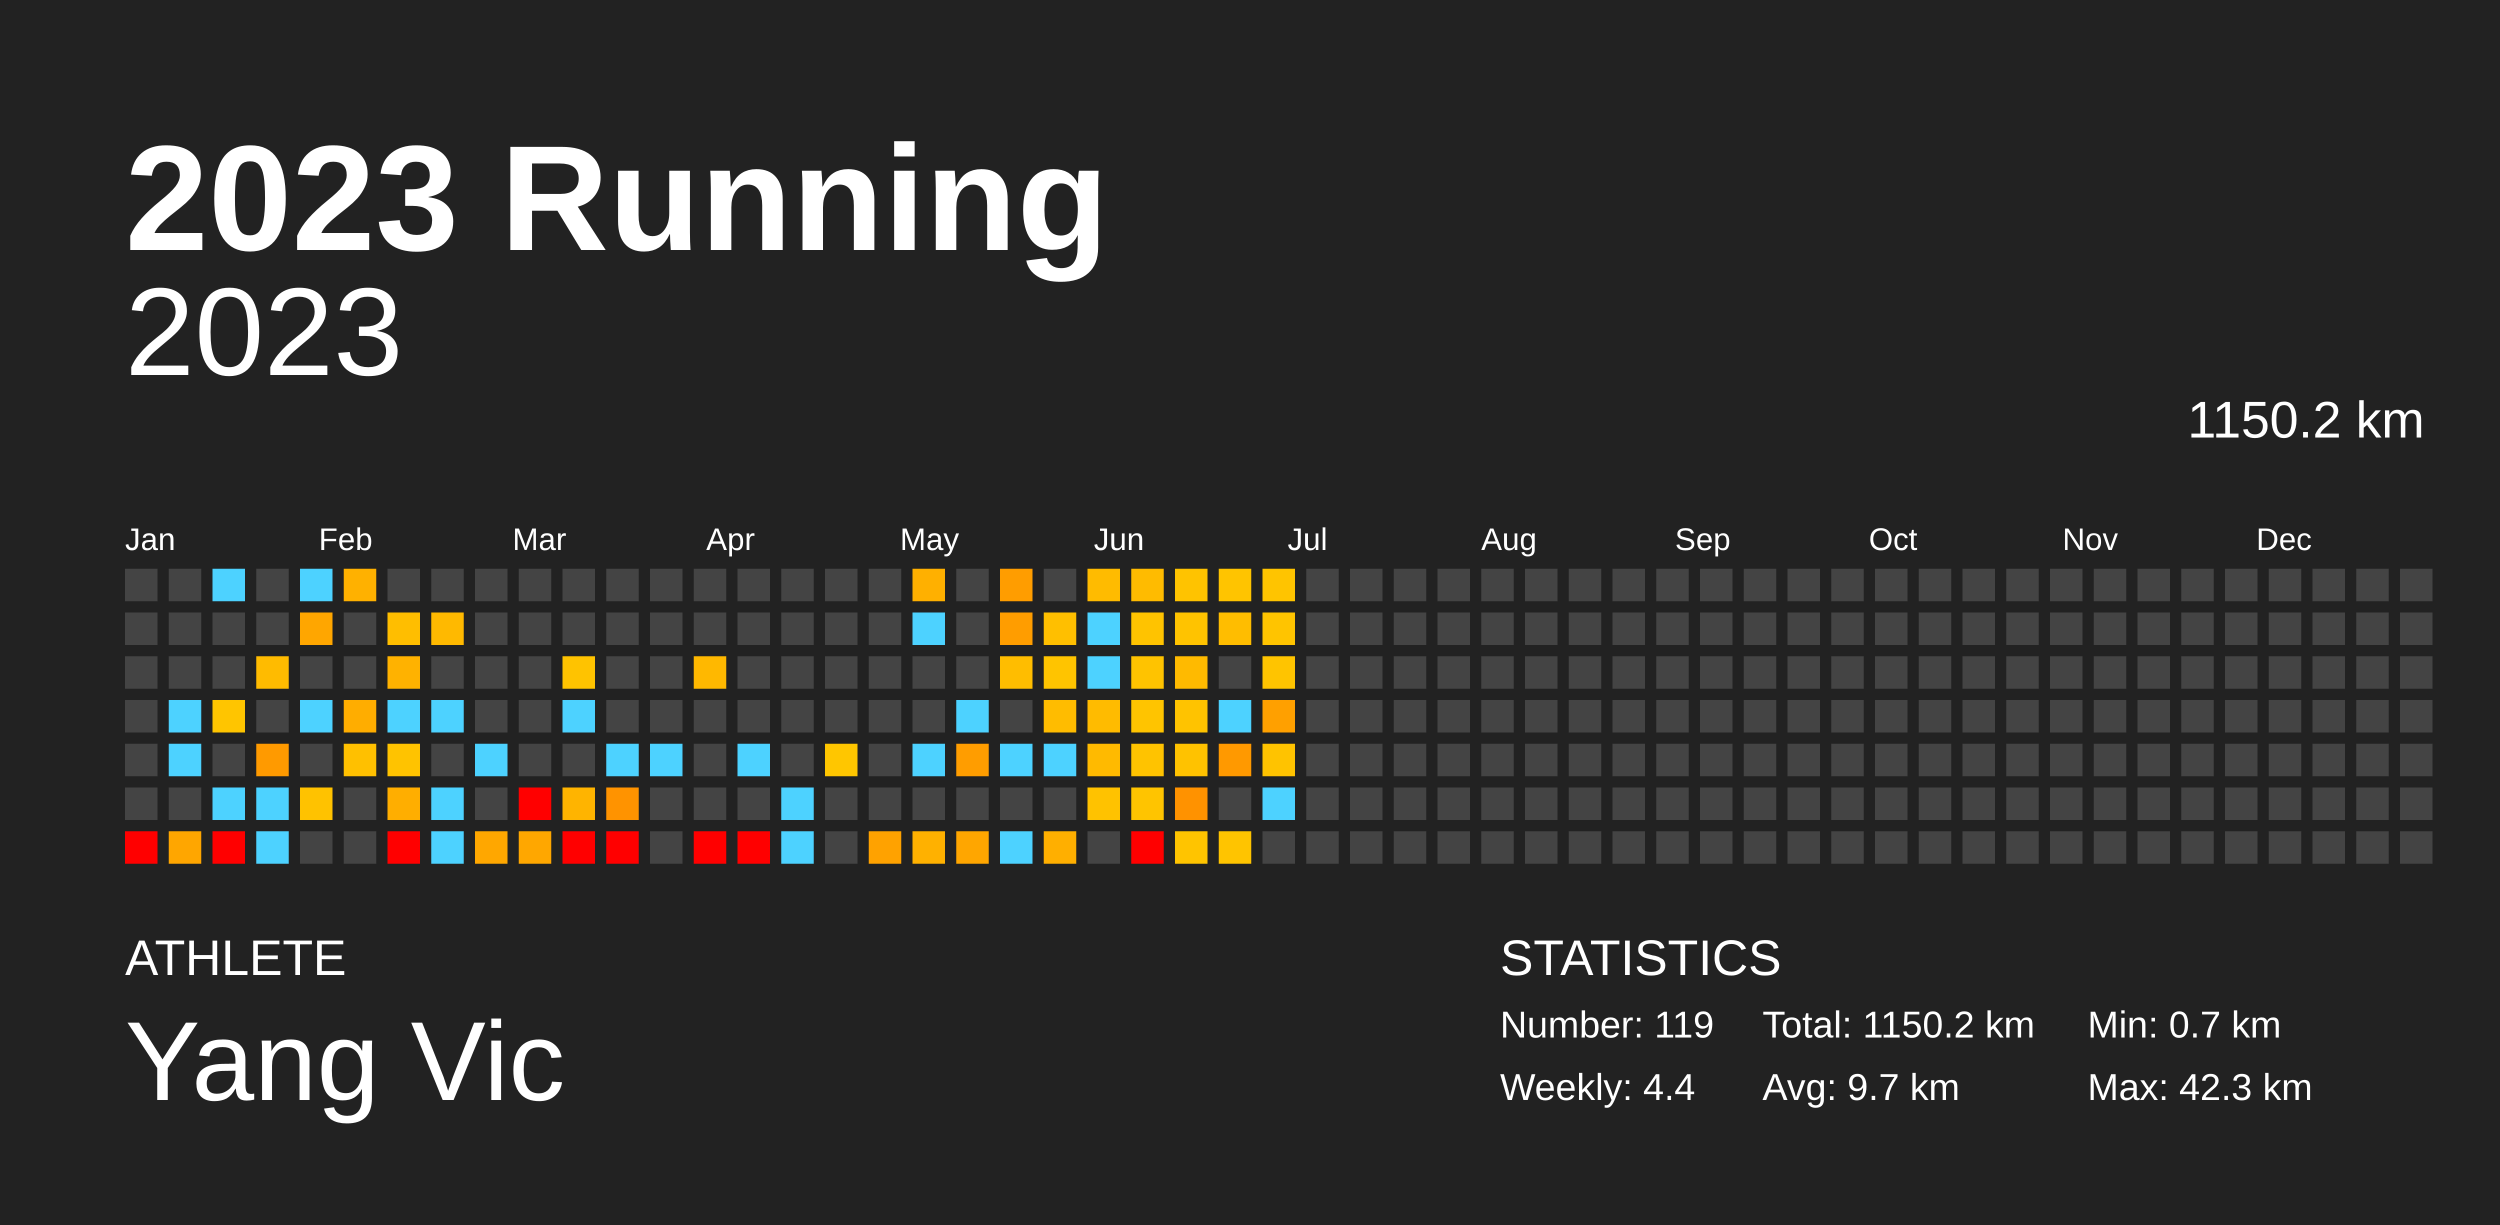
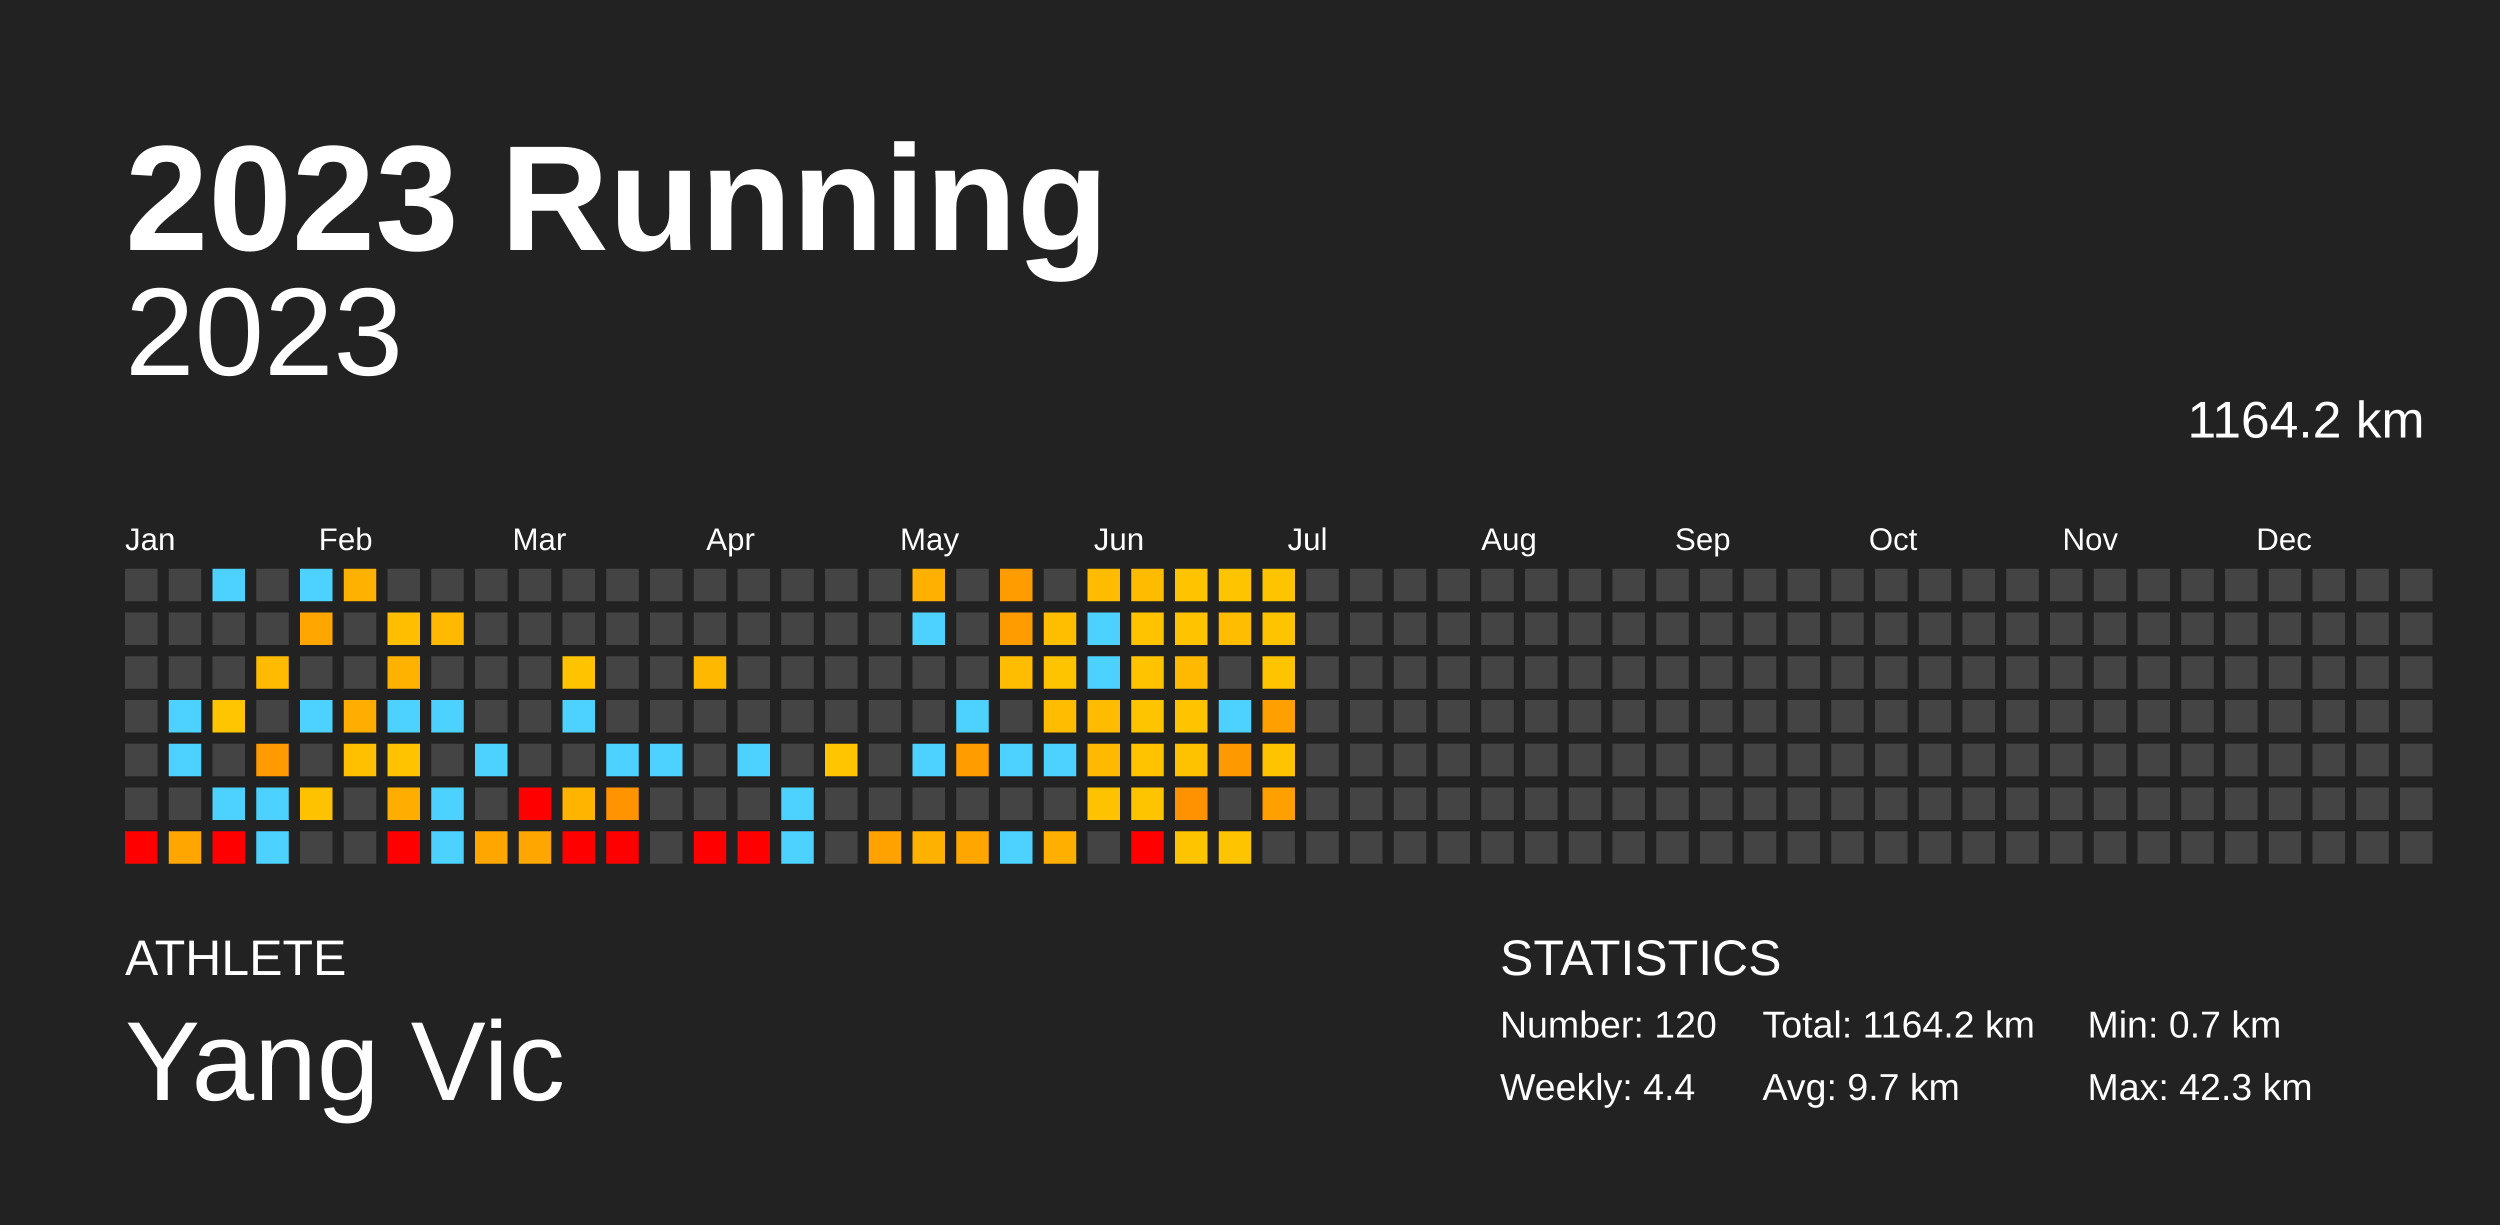
<svg xmlns="http://www.w3.org/2000/svg" baseProfile="full" height="98mm" version="1.1" viewBox="0,0,200,98" width="200mm">
  <defs />
  <rect fill="#222222" height="98" width="200" x="0" y="0" />
  <text fill="#FFFFFF" style="font-size:12px; font-family:Arial; font-weight:bold;" x="10" y="20">2023 Running</text>
  <text fill="#FFFFFF" style="font-size:4px; font-family:Arial" x="10" y="78">ATHLETE</text>
  <text fill="#FFFFFF" style="font-size:9px; font-family:Arial" x="10" y="88">Yang Vic</text>
  <text fill="#FFFFFF" style="font-size:4px; font-family:Arial" x="120" y="78">STATISTICS</text>
-   <text fill="#FFFFFF" style="font-size:3px; font-family:Arial" x="120" y="83">Number: 119</text>
+   <text fill="#FFFFFF" style="font-size:3px; font-family:Arial" x="120" y="83">Number: 120</text>
  <text fill="#FFFFFF" style="font-size:3px; font-family:Arial" x="120" y="88">Weekly: 4.4</text>
-   <text fill="#FFFFFF" style="font-size:3px; font-family:Arial" x="141" y="83">Total: 1150.2 km</text>
+   <text fill="#FFFFFF" style="font-size:3px; font-family:Arial" x="141" y="83">Total: 1164.2 km</text>
  <text fill="#FFFFFF" style="font-size:3px; font-family:Arial" x="141" y="88">Avg: 9.7 km</text>
  <text fill="#FFFFFF" style="font-size:3px; font-family:Arial" x="167" y="83">Min: 0.7 km</text>
  <text fill="#FFFFFF" style="font-size:3px; font-family:Arial" x="167" y="88">Max: 42.3 km</text>
  <text alignment-baseline="hanging" fill="#FFFFFF" style="font-size:10.0px; font-family:Arial;" x="10" y="30">2023</text>
-   <text alignment-baseline="hanging" fill="#FFFFFF" style="font-size:4.125px; font-family:Arial;" x="175" y="35">1150.2 km</text>
+   <text alignment-baseline="hanging" fill="#FFFFFF" style="font-size:4.125px; font-family:Arial;" x="175" y="35">1164.2 km</text>
  <text fill="#FFFFFF" style="font-size:2.5px; font-family:Arial" x="10.0" y="44">Jan</text>
  <text fill="#FFFFFF" style="font-size:2.5px; font-family:Arial" x="25.5" y="44">Feb</text>
  <text fill="#FFFFFF" style="font-size:2.5px; font-family:Arial" x="41.0" y="44">Mar</text>
  <text fill="#FFFFFF" style="font-size:2.5px; font-family:Arial" x="56.5" y="44">Apr</text>
  <text fill="#FFFFFF" style="font-size:2.5px; font-family:Arial" x="72.0" y="44">May</text>
  <text fill="#FFFFFF" style="font-size:2.5px; font-family:Arial" x="87.5" y="44">Jun</text>
  <text fill="#FFFFFF" style="font-size:2.5px; font-family:Arial" x="103.0" y="44">Jul</text>
  <text fill="#FFFFFF" style="font-size:2.5px; font-family:Arial" x="118.5" y="44">Aug</text>
  <text fill="#FFFFFF" style="font-size:2.5px; font-family:Arial" x="134.0" y="44">Sep</text>
  <text fill="#FFFFFF" style="font-size:2.5px; font-family:Arial" x="149.5" y="44">Oct</text>
  <text fill="#FFFFFF" style="font-size:2.5px; font-family:Arial" x="165.0" y="44">Nov</text>
  <text fill="#FFFFFF" style="font-size:2.5px; font-family:Arial" x="180.5" y="44">Dec</text>
  <rect fill="#444444" height="2.6" width="2.6" x="10.0" y="45.5" />
  <rect fill="#444444" height="2.6" width="2.6" x="10.0" y="49.0" />
  <rect fill="#444444" height="2.6" width="2.6" x="10.0" y="52.5" />
  <rect fill="#444444" height="2.6" width="2.6" x="10.0" y="56.0" />
  <rect fill="#444444" height="2.6" width="2.6" x="10.0" y="59.5" />
  <rect fill="#444444" height="2.6" width="2.6" x="10.0" y="63.0" />
  <rect fill="red" height="2.6" width="2.6" x="10.0" y="66.5" />
  <rect fill="#444444" height="2.6" width="2.6" x="13.5" y="45.5" />
  <rect fill="#444444" height="2.6" width="2.6" x="13.5" y="49.0" />
  <rect fill="#444444" height="2.6" width="2.6" x="13.5" y="52.5" />
  <rect fill="#4dd2ff" height="2.6" width="2.6" x="13.5" y="56.0" />
  <rect fill="#4dd2ff" height="2.6" width="2.6" x="13.5" y="59.5" />
  <rect fill="#444444" height="2.6" width="2.6" x="13.5" y="63.0" />
  <rect fill="#ffa600" height="2.6" width="2.6" x="13.5" y="66.5" />
  <rect fill="#4dd2ff" height="2.6" width="2.6" x="17.0" y="45.5" />
  <rect fill="#444444" height="2.6" width="2.6" x="17.0" y="49.0" />
  <rect fill="#444444" height="2.6" width="2.6" x="17.0" y="52.5" />
  <rect fill="#ffc500" height="2.6" width="2.6" x="17.0" y="56.0" />
  <rect fill="#444444" height="2.6" width="2.6" x="17.0" y="59.5" />
  <rect fill="#4dd2ff" height="2.6" width="2.6" x="17.0" y="63.0" />
  <rect fill="red" height="2.6" width="2.6" x="17.0" y="66.5" />
  <rect fill="#444444" height="2.6" width="2.6" x="20.5" y="45.5" />
  <rect fill="#444444" height="2.6" width="2.6" x="20.5" y="49.0" />
  <rect fill="#ffbb00" height="2.6" width="2.6" x="20.5" y="52.5" />
  <rect fill="#444444" height="2.6" width="2.6" x="20.5" y="56.0" />
  <rect fill="#ff9a00" height="2.6" width="2.6" x="20.5" y="59.5" />
  <rect fill="#4dd2ff" height="2.6" width="2.6" x="20.5" y="63.0" />
  <rect fill="#4dd2ff" height="2.6" width="2.6" x="20.5" y="66.5" />
  <rect fill="#4dd2ff" height="2.6" width="2.6" x="24.0" y="45.5" />
  <rect fill="#ffa600" height="2.6" width="2.6" x="24.0" y="49.0" />
  <rect fill="#444444" height="2.6" width="2.6" x="24.0" y="52.5" />
  <rect fill="#4dd2ff" height="2.6" width="2.6" x="24.0" y="56.0" />
  <rect fill="#444444" height="2.6" width="2.6" x="24.0" y="59.5" />
  <rect fill="#ffc200" height="2.6" width="2.6" x="24.0" y="63.0" />
  <rect fill="#444444" height="2.6" width="2.6" x="24.0" y="66.5" />
  <rect fill="#ffb100" height="2.6" width="2.6" x="27.5" y="45.5" />
  <rect fill="#444444" height="2.6" width="2.6" x="27.5" y="49.0" />
  <rect fill="#444444" height="2.6" width="2.6" x="27.5" y="52.5" />
  <rect fill="#ffad00" height="2.6" width="2.6" x="27.5" y="56.0" />
  <rect fill="#ffc000" height="2.6" width="2.6" x="27.5" y="59.5" />
  <rect fill="#444444" height="2.6" width="2.6" x="27.5" y="63.0" />
  <rect fill="#444444" height="2.6" width="2.6" x="27.5" y="66.5" />
  <rect fill="#444444" height="2.6" width="2.6" x="31.0" y="45.5" />
  <rect fill="#ffbe00" height="2.6" width="2.6" x="31.0" y="49.0" />
  <rect fill="#ffb200" height="2.6" width="2.6" x="31.0" y="52.5" />
  <rect fill="#4dd2ff" height="2.6" width="2.6" x="31.0" y="56.0" />
  <rect fill="#ffc300" height="2.6" width="2.6" x="31.0" y="59.5" />
  <rect fill="#ffae00" height="2.6" width="2.6" x="31.0" y="63.0" />
  <rect fill="red" height="2.6" width="2.6" x="31.0" y="66.5" />
  <rect fill="#444444" height="2.6" width="2.6" x="34.5" y="45.5" />
  <rect fill="#ffb900" height="2.6" width="2.6" x="34.5" y="49.0" />
  <rect fill="#444444" height="2.6" width="2.6" x="34.5" y="52.5" />
  <rect fill="#4dd2ff" height="2.6" width="2.6" x="34.5" y="56.0" />
  <rect fill="#444444" height="2.6" width="2.6" x="34.5" y="59.5" />
  <rect fill="#4dd2ff" height="2.6" width="2.6" x="34.5" y="63.0" />
  <rect fill="#4dd2ff" height="2.6" width="2.6" x="34.5" y="66.5" />
  <rect fill="#444444" height="2.6" width="2.6" x="38.0" y="45.5" />
  <rect fill="#444444" height="2.6" width="2.6" x="38.0" y="49.0" />
  <rect fill="#444444" height="2.6" width="2.6" x="38.0" y="52.5" />
  <rect fill="#444444" height="2.6" width="2.6" x="38.0" y="56.0" />
  <rect fill="#4dd2ff" height="2.6" width="2.6" x="38.0" y="59.5" />
  <rect fill="#444444" height="2.6" width="2.6" x="38.0" y="63.0" />
  <rect fill="#ffa700" height="2.6" width="2.6" x="38.0" y="66.5" />
  <rect fill="#444444" height="2.6" width="2.6" x="41.5" y="45.5" />
  <rect fill="#444444" height="2.6" width="2.6" x="41.5" y="49.0" />
  <rect fill="#444444" height="2.6" width="2.6" x="41.5" y="52.5" />
  <rect fill="#444444" height="2.6" width="2.6" x="41.5" y="56.0" />
  <rect fill="#444444" height="2.6" width="2.6" x="41.5" y="59.5" />
  <rect fill="red" height="2.6" width="2.6" x="41.5" y="63.0" />
  <rect fill="#ffa700" height="2.6" width="2.6" x="41.5" y="66.5" />
  <rect fill="#444444" height="2.6" width="2.6" x="45.0" y="45.5" />
  <rect fill="#444444" height="2.6" width="2.6" x="45.0" y="49.0" />
  <rect fill="#ffc300" height="2.6" width="2.6" x="45.0" y="52.5" />
  <rect fill="#4dd2ff" height="2.6" width="2.6" x="45.0" y="56.0" />
  <rect fill="#444444" height="2.6" width="2.6" x="45.0" y="59.5" />
  <rect fill="#ffb400" height="2.6" width="2.6" x="45.0" y="63.0" />
  <rect fill="red" height="2.6" width="2.6" x="45.0" y="66.5" />
  <rect fill="#444444" height="2.6" width="2.6" x="48.5" y="45.5" />
  <rect fill="#444444" height="2.6" width="2.6" x="48.5" y="49.0" />
  <rect fill="#444444" height="2.6" width="2.6" x="48.5" y="52.5" />
  <rect fill="#444444" height="2.6" width="2.6" x="48.5" y="56.0" />
  <rect fill="#4dd2ff" height="2.6" width="2.6" x="48.5" y="59.5" />
  <rect fill="#ff9300" height="2.6" width="2.6" x="48.5" y="63.0" />
  <rect fill="red" height="2.6" width="2.6" x="48.5" y="66.5" />
  <rect fill="#444444" height="2.6" width="2.6" x="52.0" y="45.5" />
  <rect fill="#444444" height="2.6" width="2.6" x="52.0" y="49.0" />
  <rect fill="#444444" height="2.6" width="2.6" x="52.0" y="52.5" />
  <rect fill="#444444" height="2.6" width="2.6" x="52.0" y="56.0" />
  <rect fill="#4dd2ff" height="2.6" width="2.6" x="52.0" y="59.5" />
  <rect fill="#444444" height="2.6" width="2.6" x="52.0" y="63.0" />
  <rect fill="#444444" height="2.6" width="2.6" x="52.0" y="66.5" />
  <rect fill="#444444" height="2.6" width="2.6" x="55.5" y="45.5" />
  <rect fill="#444444" height="2.6" width="2.6" x="55.5" y="49.0" />
  <rect fill="#ffb800" height="2.6" width="2.6" x="55.5" y="52.5" />
  <rect fill="#444444" height="2.6" width="2.6" x="55.5" y="56.0" />
  <rect fill="#444444" height="2.6" width="2.6" x="55.5" y="59.5" />
  <rect fill="#444444" height="2.6" width="2.6" x="55.5" y="63.0" />
  <rect fill="red" height="2.6" width="2.6" x="55.5" y="66.5" />
  <rect fill="#444444" height="2.6" width="2.6" x="59.0" y="45.5" />
  <rect fill="#444444" height="2.6" width="2.6" x="59.0" y="49.0" />
  <rect fill="#444444" height="2.6" width="2.6" x="59.0" y="52.5" />
  <rect fill="#444444" height="2.6" width="2.6" x="59.0" y="56.0" />
  <rect fill="#4dd2ff" height="2.6" width="2.6" x="59.0" y="59.5" />
  <rect fill="#444444" height="2.6" width="2.6" x="59.0" y="63.0" />
  <rect fill="red" height="2.6" width="2.6" x="59.0" y="66.5" />
  <rect fill="#444444" height="2.6" width="2.6" x="62.5" y="45.5" />
  <rect fill="#444444" height="2.6" width="2.6" x="62.5" y="49.0" />
  <rect fill="#444444" height="2.6" width="2.6" x="62.5" y="52.5" />
  <rect fill="#444444" height="2.6" width="2.6" x="62.5" y="56.0" />
  <rect fill="#444444" height="2.6" width="2.6" x="62.5" y="59.5" />
  <rect fill="#4dd2ff" height="2.6" width="2.6" x="62.5" y="63.0" />
  <rect fill="#4dd2ff" height="2.6" width="2.6" x="62.5" y="66.5" />
  <rect fill="#444444" height="2.6" width="2.6" x="66.0" y="45.5" />
  <rect fill="#444444" height="2.6" width="2.6" x="66.0" y="49.0" />
  <rect fill="#444444" height="2.6" width="2.6" x="66.0" y="52.5" />
  <rect fill="#444444" height="2.6" width="2.6" x="66.0" y="56.0" />
  <rect fill="#ffc600" height="2.6" width="2.6" x="66.0" y="59.5" />
  <rect fill="#444444" height="2.6" width="2.6" x="66.0" y="63.0" />
  <rect fill="#444444" height="2.6" width="2.6" x="66.0" y="66.5" />
  <rect fill="#444444" height="2.6" width="2.6" x="69.5" y="45.5" />
  <rect fill="#444444" height="2.6" width="2.6" x="69.5" y="49.0" />
  <rect fill="#444444" height="2.6" width="2.6" x="69.5" y="52.5" />
  <rect fill="#444444" height="2.6" width="2.6" x="69.5" y="56.0" />
  <rect fill="#444444" height="2.6" width="2.6" x="69.5" y="59.5" />
  <rect fill="#444444" height="2.6" width="2.6" x="69.5" y="63.0" />
  <rect fill="#ffa200" height="2.6" width="2.6" x="69.5" y="66.5" />
  <rect fill="#ffb000" height="2.6" width="2.6" x="73.0" y="45.5" />
  <rect fill="#4dd2ff" height="2.6" width="2.6" x="73.0" y="49.0" />
  <rect fill="#444444" height="2.6" width="2.6" x="73.0" y="52.5" />
  <rect fill="#444444" height="2.6" width="2.6" x="73.0" y="56.0" />
  <rect fill="#4dd2ff" height="2.6" width="2.6" x="73.0" y="59.5" />
  <rect fill="#444444" height="2.6" width="2.6" x="73.0" y="63.0" />
  <rect fill="#ffb100" height="2.6" width="2.6" x="73.0" y="66.5" />
  <rect fill="#444444" height="2.6" width="2.6" x="76.5" y="45.5" />
  <rect fill="#444444" height="2.6" width="2.6" x="76.5" y="49.0" />
  <rect fill="#444444" height="2.6" width="2.6" x="76.5" y="52.5" />
  <rect fill="#4dd2ff" height="2.6" width="2.6" x="76.5" y="56.0" />
  <rect fill="#ff9d00" height="2.6" width="2.6" x="76.5" y="59.5" />
  <rect fill="#444444" height="2.6" width="2.6" x="76.5" y="63.0" />
  <rect fill="#ffa600" height="2.6" width="2.6" x="76.5" y="66.5" />
  <rect fill="#ff9d00" height="2.6" width="2.6" x="80.0" y="45.5" />
  <rect fill="#ff9d00" height="2.6" width="2.6" x="80.0" y="49.0" />
  <rect fill="#ffbd00" height="2.6" width="2.6" x="80.0" y="52.5" />
  <rect fill="#444444" height="2.6" width="2.6" x="80.0" y="56.0" />
  <rect fill="#4dd2ff" height="2.6" width="2.6" x="80.0" y="59.5" />
  <rect fill="#444444" height="2.6" width="2.6" x="80.0" y="63.0" />
  <rect fill="#4dd2ff" height="2.6" width="2.6" x="80.0" y="66.5" />
  <rect fill="#444444" height="2.6" width="2.6" x="83.5" y="45.5" />
  <rect fill="#ffbf00" height="2.6" width="2.6" x="83.5" y="49.0" />
  <rect fill="#ffc400" height="2.6" width="2.6" x="83.5" y="52.5" />
  <rect fill="#ffbc00" height="2.6" width="2.6" x="83.5" y="56.0" />
  <rect fill="#4dd2ff" height="2.6" width="2.6" x="83.5" y="59.5" />
  <rect fill="#444444" height="2.6" width="2.6" x="83.5" y="63.0" />
  <rect fill="#ffaf00" height="2.6" width="2.6" x="83.5" y="66.5" />
  <rect fill="#ffbb00" height="2.6" width="2.6" x="87.0" y="45.5" />
  <rect fill="#4dd2ff" height="2.6" width="2.6" x="87.0" y="49.0" />
  <rect fill="#4dd2ff" height="2.6" width="2.6" x="87.0" y="52.5" />
  <rect fill="#ffbb00" height="2.6" width="2.6" x="87.0" y="56.0" />
  <rect fill="#ffba00" height="2.6" width="2.6" x="87.0" y="59.5" />
  <rect fill="#ffc200" height="2.6" width="2.6" x="87.0" y="63.0" />
  <rect fill="#444444" height="2.6" width="2.6" x="87.0" y="66.5" />
  <rect fill="#ffbb00" height="2.6" width="2.6" x="90.5" y="45.5" />
  <rect fill="#ffc300" height="2.6" width="2.6" x="90.5" y="49.0" />
  <rect fill="#ffc300" height="2.6" width="2.6" x="90.5" y="52.5" />
  <rect fill="#ffc400" height="2.6" width="2.6" x="90.5" y="56.0" />
  <rect fill="#ffc300" height="2.6" width="2.6" x="90.5" y="59.5" />
  <rect fill="#ffc400" height="2.6" width="2.6" x="90.5" y="63.0" />
  <rect fill="red" height="2.6" width="2.6" x="90.5" y="66.5" />
  <rect fill="#ffc300" height="2.6" width="2.6" x="94.0" y="45.5" />
  <rect fill="#ffc300" height="2.6" width="2.6" x="94.0" y="49.0" />
  <rect fill="#ffba00" height="2.6" width="2.6" x="94.0" y="52.5" />
  <rect fill="#ffc300" height="2.6" width="2.6" x="94.0" y="56.0" />
  <rect fill="#ffc200" height="2.6" width="2.6" x="94.0" y="59.5" />
  <rect fill="#ff9200" height="2.6" width="2.6" x="94.0" y="63.0" />
  <rect fill="#ffc400" height="2.6" width="2.6" x="94.0" y="66.5" />
  <rect fill="#ffc400" height="2.6" width="2.6" x="97.5" y="45.5" />
  <rect fill="#ffbd00" height="2.6" width="2.6" x="97.5" y="49.0" />
  <rect fill="#444444" height="2.6" width="2.6" x="97.5" y="52.5" />
  <rect fill="#4dd2ff" height="2.6" width="2.6" x="97.5" y="56.0" />
  <rect fill="#ff9900" height="2.6" width="2.6" x="97.5" y="59.5" />
  <rect fill="#444444" height="2.6" width="2.6" x="97.5" y="63.0" />
  <rect fill="#ffc400" height="2.6" width="2.6" x="97.5" y="66.5" />
  <rect fill="#ffc400" height="2.6" width="2.6" x="101.0" y="45.5" />
  <rect fill="#ffc400" height="2.6" width="2.6" x="101.0" y="49.0" />
  <rect fill="#ffc400" height="2.6" width="2.6" x="101.0" y="52.5" />
  <rect fill="#ffa000" height="2.6" width="2.6" x="101.0" y="56.0" />
  <rect fill="#ffc300" height="2.6" width="2.6" x="101.0" y="59.5" />
-   <rect fill="#4dd2ff" height="2.6" width="2.6" x="101.0" y="63.0" />
+   <rect fill="#ff9f00" height="2.6" width="2.6" x="101.0" y="63.0" />
  <rect fill="#444444" height="2.6" width="2.6" x="101.0" y="66.5" />
  <rect fill="#444444" height="2.6" width="2.6" x="104.5" y="45.5" />
  <rect fill="#444444" height="2.6" width="2.6" x="104.5" y="49.0" />
  <rect fill="#444444" height="2.6" width="2.6" x="104.5" y="52.5" />
  <rect fill="#444444" height="2.6" width="2.6" x="104.5" y="56.0" />
  <rect fill="#444444" height="2.6" width="2.6" x="104.5" y="59.5" />
  <rect fill="#444444" height="2.6" width="2.6" x="104.5" y="63.0" />
  <rect fill="#444444" height="2.6" width="2.6" x="104.5" y="66.5" />
  <rect fill="#444444" height="2.6" width="2.6" x="108.0" y="45.5" />
  <rect fill="#444444" height="2.6" width="2.6" x="108.0" y="49.0" />
  <rect fill="#444444" height="2.6" width="2.6" x="108.0" y="52.5" />
  <rect fill="#444444" height="2.6" width="2.6" x="108.0" y="56.0" />
  <rect fill="#444444" height="2.6" width="2.6" x="108.0" y="59.5" />
  <rect fill="#444444" height="2.6" width="2.6" x="108.0" y="63.0" />
  <rect fill="#444444" height="2.6" width="2.6" x="108.0" y="66.5" />
  <rect fill="#444444" height="2.6" width="2.6" x="111.5" y="45.5" />
  <rect fill="#444444" height="2.6" width="2.6" x="111.5" y="49.0" />
  <rect fill="#444444" height="2.6" width="2.6" x="111.5" y="52.5" />
  <rect fill="#444444" height="2.6" width="2.6" x="111.5" y="56.0" />
  <rect fill="#444444" height="2.6" width="2.6" x="111.5" y="59.5" />
  <rect fill="#444444" height="2.6" width="2.6" x="111.5" y="63.0" />
  <rect fill="#444444" height="2.6" width="2.6" x="111.5" y="66.5" />
  <rect fill="#444444" height="2.6" width="2.6" x="115.0" y="45.5" />
  <rect fill="#444444" height="2.6" width="2.6" x="115.0" y="49.0" />
  <rect fill="#444444" height="2.6" width="2.6" x="115.0" y="52.5" />
  <rect fill="#444444" height="2.6" width="2.6" x="115.0" y="56.0" />
  <rect fill="#444444" height="2.6" width="2.6" x="115.0" y="59.5" />
  <rect fill="#444444" height="2.6" width="2.6" x="115.0" y="63.0" />
  <rect fill="#444444" height="2.6" width="2.6" x="115.0" y="66.5" />
  <rect fill="#444444" height="2.6" width="2.6" x="118.5" y="45.5" />
  <rect fill="#444444" height="2.6" width="2.6" x="118.5" y="49.0" />
  <rect fill="#444444" height="2.6" width="2.6" x="118.5" y="52.5" />
  <rect fill="#444444" height="2.6" width="2.6" x="118.5" y="56.0" />
  <rect fill="#444444" height="2.6" width="2.6" x="118.5" y="59.5" />
  <rect fill="#444444" height="2.6" width="2.6" x="118.5" y="63.0" />
  <rect fill="#444444" height="2.6" width="2.6" x="118.5" y="66.5" />
  <rect fill="#444444" height="2.6" width="2.6" x="122.0" y="45.5" />
  <rect fill="#444444" height="2.6" width="2.6" x="122.0" y="49.0" />
  <rect fill="#444444" height="2.6" width="2.6" x="122.0" y="52.5" />
  <rect fill="#444444" height="2.6" width="2.6" x="122.0" y="56.0" />
  <rect fill="#444444" height="2.6" width="2.6" x="122.0" y="59.5" />
  <rect fill="#444444" height="2.6" width="2.6" x="122.0" y="63.0" />
  <rect fill="#444444" height="2.6" width="2.6" x="122.0" y="66.5" />
  <rect fill="#444444" height="2.6" width="2.6" x="125.5" y="45.5" />
  <rect fill="#444444" height="2.6" width="2.6" x="125.5" y="49.0" />
  <rect fill="#444444" height="2.6" width="2.6" x="125.5" y="52.5" />
  <rect fill="#444444" height="2.6" width="2.6" x="125.5" y="56.0" />
  <rect fill="#444444" height="2.6" width="2.6" x="125.5" y="59.5" />
  <rect fill="#444444" height="2.6" width="2.6" x="125.5" y="63.0" />
  <rect fill="#444444" height="2.6" width="2.6" x="125.5" y="66.5" />
  <rect fill="#444444" height="2.6" width="2.6" x="129.0" y="45.5" />
  <rect fill="#444444" height="2.6" width="2.6" x="129.0" y="49.0" />
  <rect fill="#444444" height="2.6" width="2.6" x="129.0" y="52.5" />
  <rect fill="#444444" height="2.6" width="2.6" x="129.0" y="56.0" />
  <rect fill="#444444" height="2.6" width="2.6" x="129.0" y="59.5" />
  <rect fill="#444444" height="2.6" width="2.6" x="129.0" y="63.0" />
  <rect fill="#444444" height="2.6" width="2.6" x="129.0" y="66.5" />
  <rect fill="#444444" height="2.6" width="2.6" x="132.5" y="45.5" />
  <rect fill="#444444" height="2.6" width="2.6" x="132.5" y="49.0" />
  <rect fill="#444444" height="2.6" width="2.6" x="132.5" y="52.5" />
  <rect fill="#444444" height="2.6" width="2.6" x="132.5" y="56.0" />
  <rect fill="#444444" height="2.6" width="2.6" x="132.5" y="59.5" />
  <rect fill="#444444" height="2.6" width="2.6" x="132.5" y="63.0" />
  <rect fill="#444444" height="2.6" width="2.6" x="132.5" y="66.5" />
  <rect fill="#444444" height="2.6" width="2.6" x="136.0" y="45.5" />
  <rect fill="#444444" height="2.6" width="2.6" x="136.0" y="49.0" />
  <rect fill="#444444" height="2.6" width="2.6" x="136.0" y="52.5" />
  <rect fill="#444444" height="2.6" width="2.6" x="136.0" y="56.0" />
  <rect fill="#444444" height="2.6" width="2.6" x="136.0" y="59.5" />
  <rect fill="#444444" height="2.6" width="2.6" x="136.0" y="63.0" />
  <rect fill="#444444" height="2.6" width="2.6" x="136.0" y="66.5" />
  <rect fill="#444444" height="2.6" width="2.6" x="139.5" y="45.5" />
  <rect fill="#444444" height="2.6" width="2.6" x="139.5" y="49.0" />
  <rect fill="#444444" height="2.6" width="2.6" x="139.5" y="52.5" />
  <rect fill="#444444" height="2.6" width="2.6" x="139.5" y="56.0" />
  <rect fill="#444444" height="2.6" width="2.6" x="139.5" y="59.5" />
  <rect fill="#444444" height="2.6" width="2.6" x="139.5" y="63.0" />
  <rect fill="#444444" height="2.6" width="2.6" x="139.5" y="66.5" />
  <rect fill="#444444" height="2.6" width="2.6" x="143.0" y="45.5" />
  <rect fill="#444444" height="2.6" width="2.6" x="143.0" y="49.0" />
  <rect fill="#444444" height="2.6" width="2.6" x="143.0" y="52.5" />
  <rect fill="#444444" height="2.6" width="2.6" x="143.0" y="56.0" />
  <rect fill="#444444" height="2.6" width="2.6" x="143.0" y="59.5" />
  <rect fill="#444444" height="2.6" width="2.6" x="143.0" y="63.0" />
  <rect fill="#444444" height="2.6" width="2.6" x="143.0" y="66.5" />
  <rect fill="#444444" height="2.6" width="2.6" x="146.5" y="45.5" />
  <rect fill="#444444" height="2.6" width="2.6" x="146.5" y="49.0" />
  <rect fill="#444444" height="2.6" width="2.6" x="146.5" y="52.5" />
  <rect fill="#444444" height="2.6" width="2.6" x="146.5" y="56.0" />
  <rect fill="#444444" height="2.6" width="2.6" x="146.5" y="59.5" />
  <rect fill="#444444" height="2.6" width="2.6" x="146.5" y="63.0" />
  <rect fill="#444444" height="2.6" width="2.6" x="146.5" y="66.5" />
  <rect fill="#444444" height="2.6" width="2.6" x="150.0" y="45.5" />
  <rect fill="#444444" height="2.6" width="2.6" x="150.0" y="49.0" />
  <rect fill="#444444" height="2.6" width="2.6" x="150.0" y="52.5" />
  <rect fill="#444444" height="2.6" width="2.6" x="150.0" y="56.0" />
  <rect fill="#444444" height="2.6" width="2.6" x="150.0" y="59.5" />
  <rect fill="#444444" height="2.6" width="2.6" x="150.0" y="63.0" />
  <rect fill="#444444" height="2.6" width="2.6" x="150.0" y="66.5" />
  <rect fill="#444444" height="2.6" width="2.6" x="153.5" y="45.5" />
  <rect fill="#444444" height="2.6" width="2.6" x="153.5" y="49.0" />
  <rect fill="#444444" height="2.6" width="2.6" x="153.5" y="52.5" />
  <rect fill="#444444" height="2.6" width="2.6" x="153.5" y="56.0" />
  <rect fill="#444444" height="2.6" width="2.6" x="153.5" y="59.5" />
  <rect fill="#444444" height="2.6" width="2.6" x="153.5" y="63.0" />
  <rect fill="#444444" height="2.6" width="2.6" x="153.5" y="66.5" />
  <rect fill="#444444" height="2.6" width="2.6" x="157.0" y="45.5" />
  <rect fill="#444444" height="2.6" width="2.6" x="157.0" y="49.0" />
  <rect fill="#444444" height="2.6" width="2.6" x="157.0" y="52.5" />
  <rect fill="#444444" height="2.6" width="2.6" x="157.0" y="56.0" />
  <rect fill="#444444" height="2.6" width="2.6" x="157.0" y="59.5" />
  <rect fill="#444444" height="2.6" width="2.6" x="157.0" y="63.0" />
  <rect fill="#444444" height="2.6" width="2.6" x="157.0" y="66.5" />
  <rect fill="#444444" height="2.6" width="2.6" x="160.5" y="45.5" />
  <rect fill="#444444" height="2.6" width="2.6" x="160.5" y="49.0" />
  <rect fill="#444444" height="2.6" width="2.6" x="160.5" y="52.5" />
  <rect fill="#444444" height="2.6" width="2.6" x="160.5" y="56.0" />
  <rect fill="#444444" height="2.6" width="2.6" x="160.5" y="59.5" />
  <rect fill="#444444" height="2.6" width="2.6" x="160.5" y="63.0" />
  <rect fill="#444444" height="2.6" width="2.6" x="160.5" y="66.5" />
  <rect fill="#444444" height="2.6" width="2.6" x="164.0" y="45.5" />
  <rect fill="#444444" height="2.6" width="2.6" x="164.0" y="49.0" />
  <rect fill="#444444" height="2.6" width="2.6" x="164.0" y="52.5" />
  <rect fill="#444444" height="2.6" width="2.6" x="164.0" y="56.0" />
  <rect fill="#444444" height="2.6" width="2.6" x="164.0" y="59.5" />
  <rect fill="#444444" height="2.6" width="2.6" x="164.0" y="63.0" />
  <rect fill="#444444" height="2.6" width="2.6" x="164.0" y="66.5" />
  <rect fill="#444444" height="2.6" width="2.6" x="167.5" y="45.5" />
  <rect fill="#444444" height="2.6" width="2.6" x="167.5" y="49.0" />
  <rect fill="#444444" height="2.6" width="2.6" x="167.5" y="52.5" />
  <rect fill="#444444" height="2.6" width="2.6" x="167.5" y="56.0" />
  <rect fill="#444444" height="2.6" width="2.6" x="167.5" y="59.5" />
  <rect fill="#444444" height="2.6" width="2.6" x="167.5" y="63.0" />
  <rect fill="#444444" height="2.6" width="2.6" x="167.5" y="66.5" />
  <rect fill="#444444" height="2.6" width="2.6" x="171.0" y="45.5" />
  <rect fill="#444444" height="2.6" width="2.6" x="171.0" y="49.0" />
  <rect fill="#444444" height="2.6" width="2.6" x="171.0" y="52.5" />
  <rect fill="#444444" height="2.6" width="2.6" x="171.0" y="56.0" />
  <rect fill="#444444" height="2.6" width="2.6" x="171.0" y="59.5" />
  <rect fill="#444444" height="2.6" width="2.6" x="171.0" y="63.0" />
  <rect fill="#444444" height="2.6" width="2.6" x="171.0" y="66.5" />
  <rect fill="#444444" height="2.6" width="2.6" x="174.5" y="45.5" />
  <rect fill="#444444" height="2.6" width="2.6" x="174.5" y="49.0" />
  <rect fill="#444444" height="2.6" width="2.6" x="174.5" y="52.5" />
  <rect fill="#444444" height="2.6" width="2.6" x="174.5" y="56.0" />
  <rect fill="#444444" height="2.6" width="2.6" x="174.5" y="59.5" />
  <rect fill="#444444" height="2.6" width="2.6" x="174.5" y="63.0" />
  <rect fill="#444444" height="2.6" width="2.6" x="174.5" y="66.5" />
  <rect fill="#444444" height="2.6" width="2.6" x="178.0" y="45.5" />
  <rect fill="#444444" height="2.6" width="2.6" x="178.0" y="49.0" />
  <rect fill="#444444" height="2.6" width="2.6" x="178.0" y="52.5" />
  <rect fill="#444444" height="2.6" width="2.6" x="178.0" y="56.0" />
  <rect fill="#444444" height="2.6" width="2.6" x="178.0" y="59.5" />
  <rect fill="#444444" height="2.6" width="2.6" x="178.0" y="63.0" />
  <rect fill="#444444" height="2.6" width="2.6" x="178.0" y="66.5" />
  <rect fill="#444444" height="2.6" width="2.6" x="181.5" y="45.5" />
  <rect fill="#444444" height="2.6" width="2.6" x="181.5" y="49.0" />
  <rect fill="#444444" height="2.6" width="2.6" x="181.5" y="52.5" />
  <rect fill="#444444" height="2.6" width="2.6" x="181.5" y="56.0" />
  <rect fill="#444444" height="2.6" width="2.6" x="181.5" y="59.5" />
  <rect fill="#444444" height="2.6" width="2.6" x="181.5" y="63.0" />
  <rect fill="#444444" height="2.6" width="2.6" x="181.5" y="66.5" />
  <rect fill="#444444" height="2.6" width="2.6" x="185.0" y="45.5" />
  <rect fill="#444444" height="2.6" width="2.6" x="185.0" y="49.0" />
  <rect fill="#444444" height="2.6" width="2.6" x="185.0" y="52.5" />
  <rect fill="#444444" height="2.6" width="2.6" x="185.0" y="56.0" />
  <rect fill="#444444" height="2.6" width="2.6" x="185.0" y="59.5" />
  <rect fill="#444444" height="2.6" width="2.6" x="185.0" y="63.0" />
  <rect fill="#444444" height="2.6" width="2.6" x="185.0" y="66.5" />
  <rect fill="#444444" height="2.6" width="2.6" x="188.5" y="45.5" />
  <rect fill="#444444" height="2.6" width="2.6" x="188.5" y="49.0" />
  <rect fill="#444444" height="2.6" width="2.6" x="188.5" y="52.5" />
  <rect fill="#444444" height="2.6" width="2.6" x="188.5" y="56.0" />
  <rect fill="#444444" height="2.6" width="2.6" x="188.5" y="59.5" />
  <rect fill="#444444" height="2.6" width="2.6" x="188.5" y="63.0" />
  <rect fill="#444444" height="2.6" width="2.6" x="188.5" y="66.5" />
  <rect fill="#444444" height="2.6" width="2.6" x="192.0" y="45.5" />
  <rect fill="#444444" height="2.6" width="2.6" x="192.0" y="49.0" />
  <rect fill="#444444" height="2.6" width="2.6" x="192.0" y="52.5" />
  <rect fill="#444444" height="2.6" width="2.6" x="192.0" y="56.0" />
  <rect fill="#444444" height="2.6" width="2.6" x="192.0" y="59.5" />
  <rect fill="#444444" height="2.6" width="2.6" x="192.0" y="63.0" />
  <rect fill="#444444" height="2.6" width="2.6" x="192.0" y="66.5" />
</svg>
